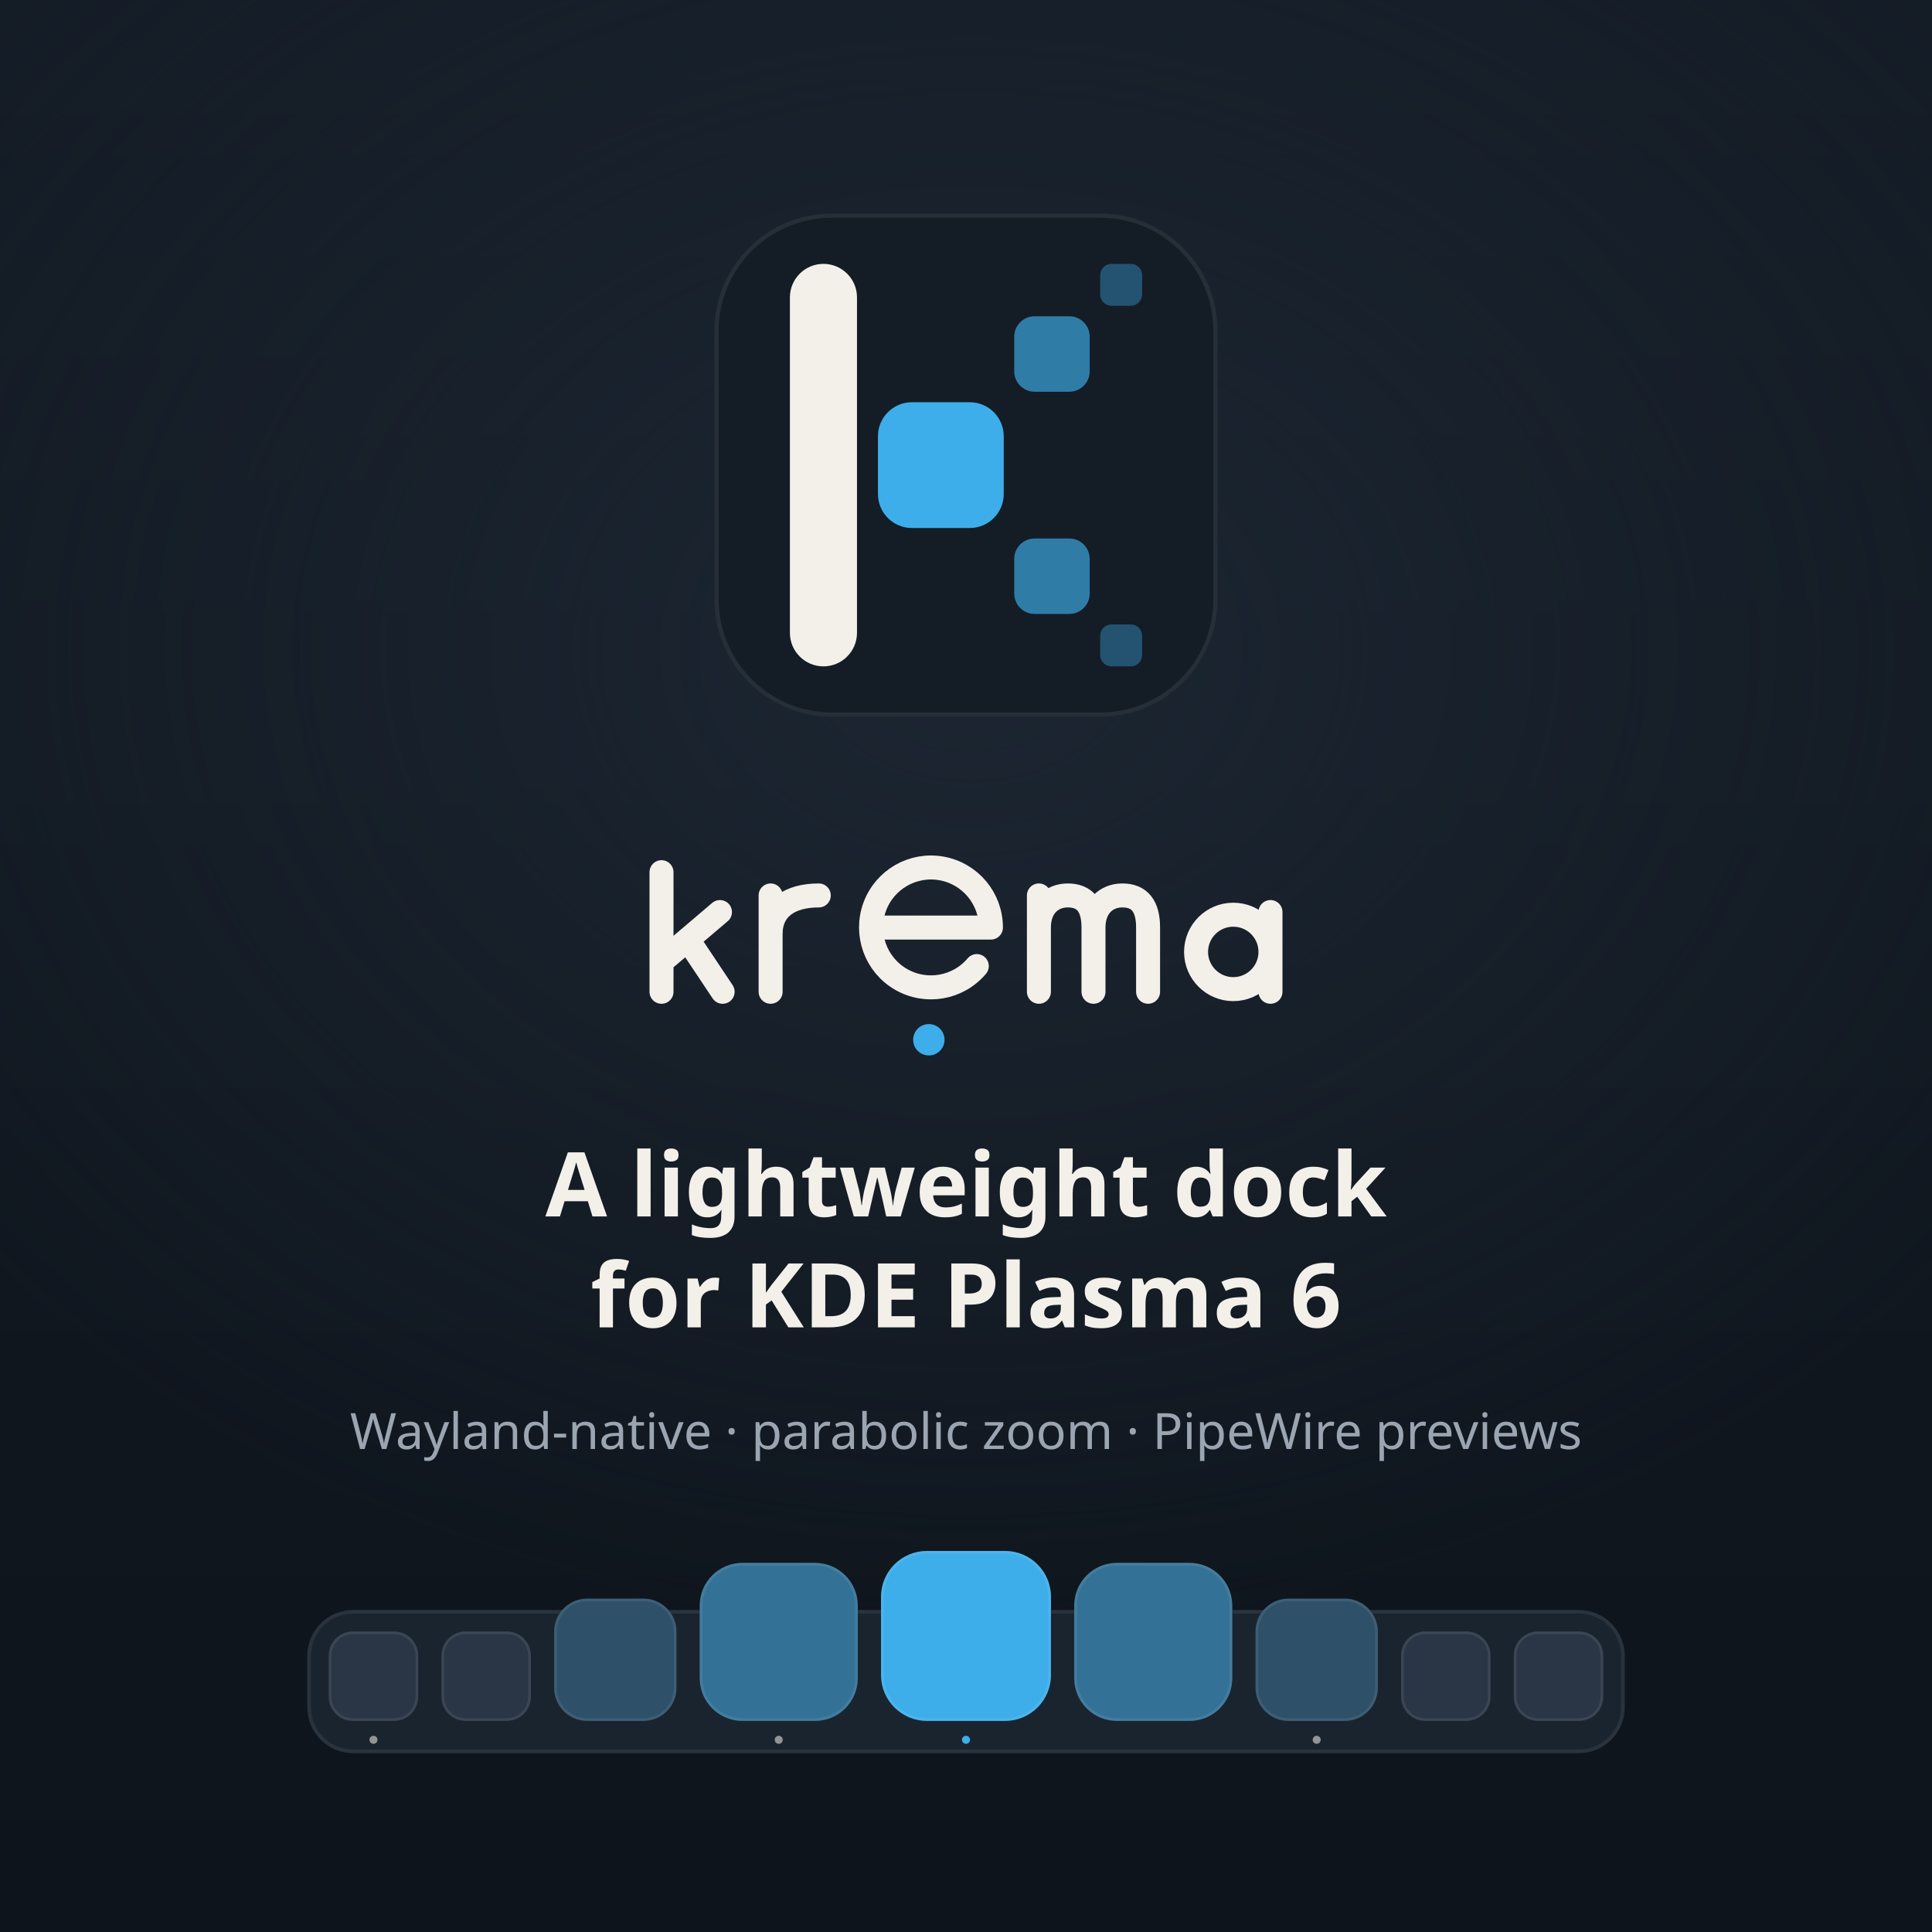
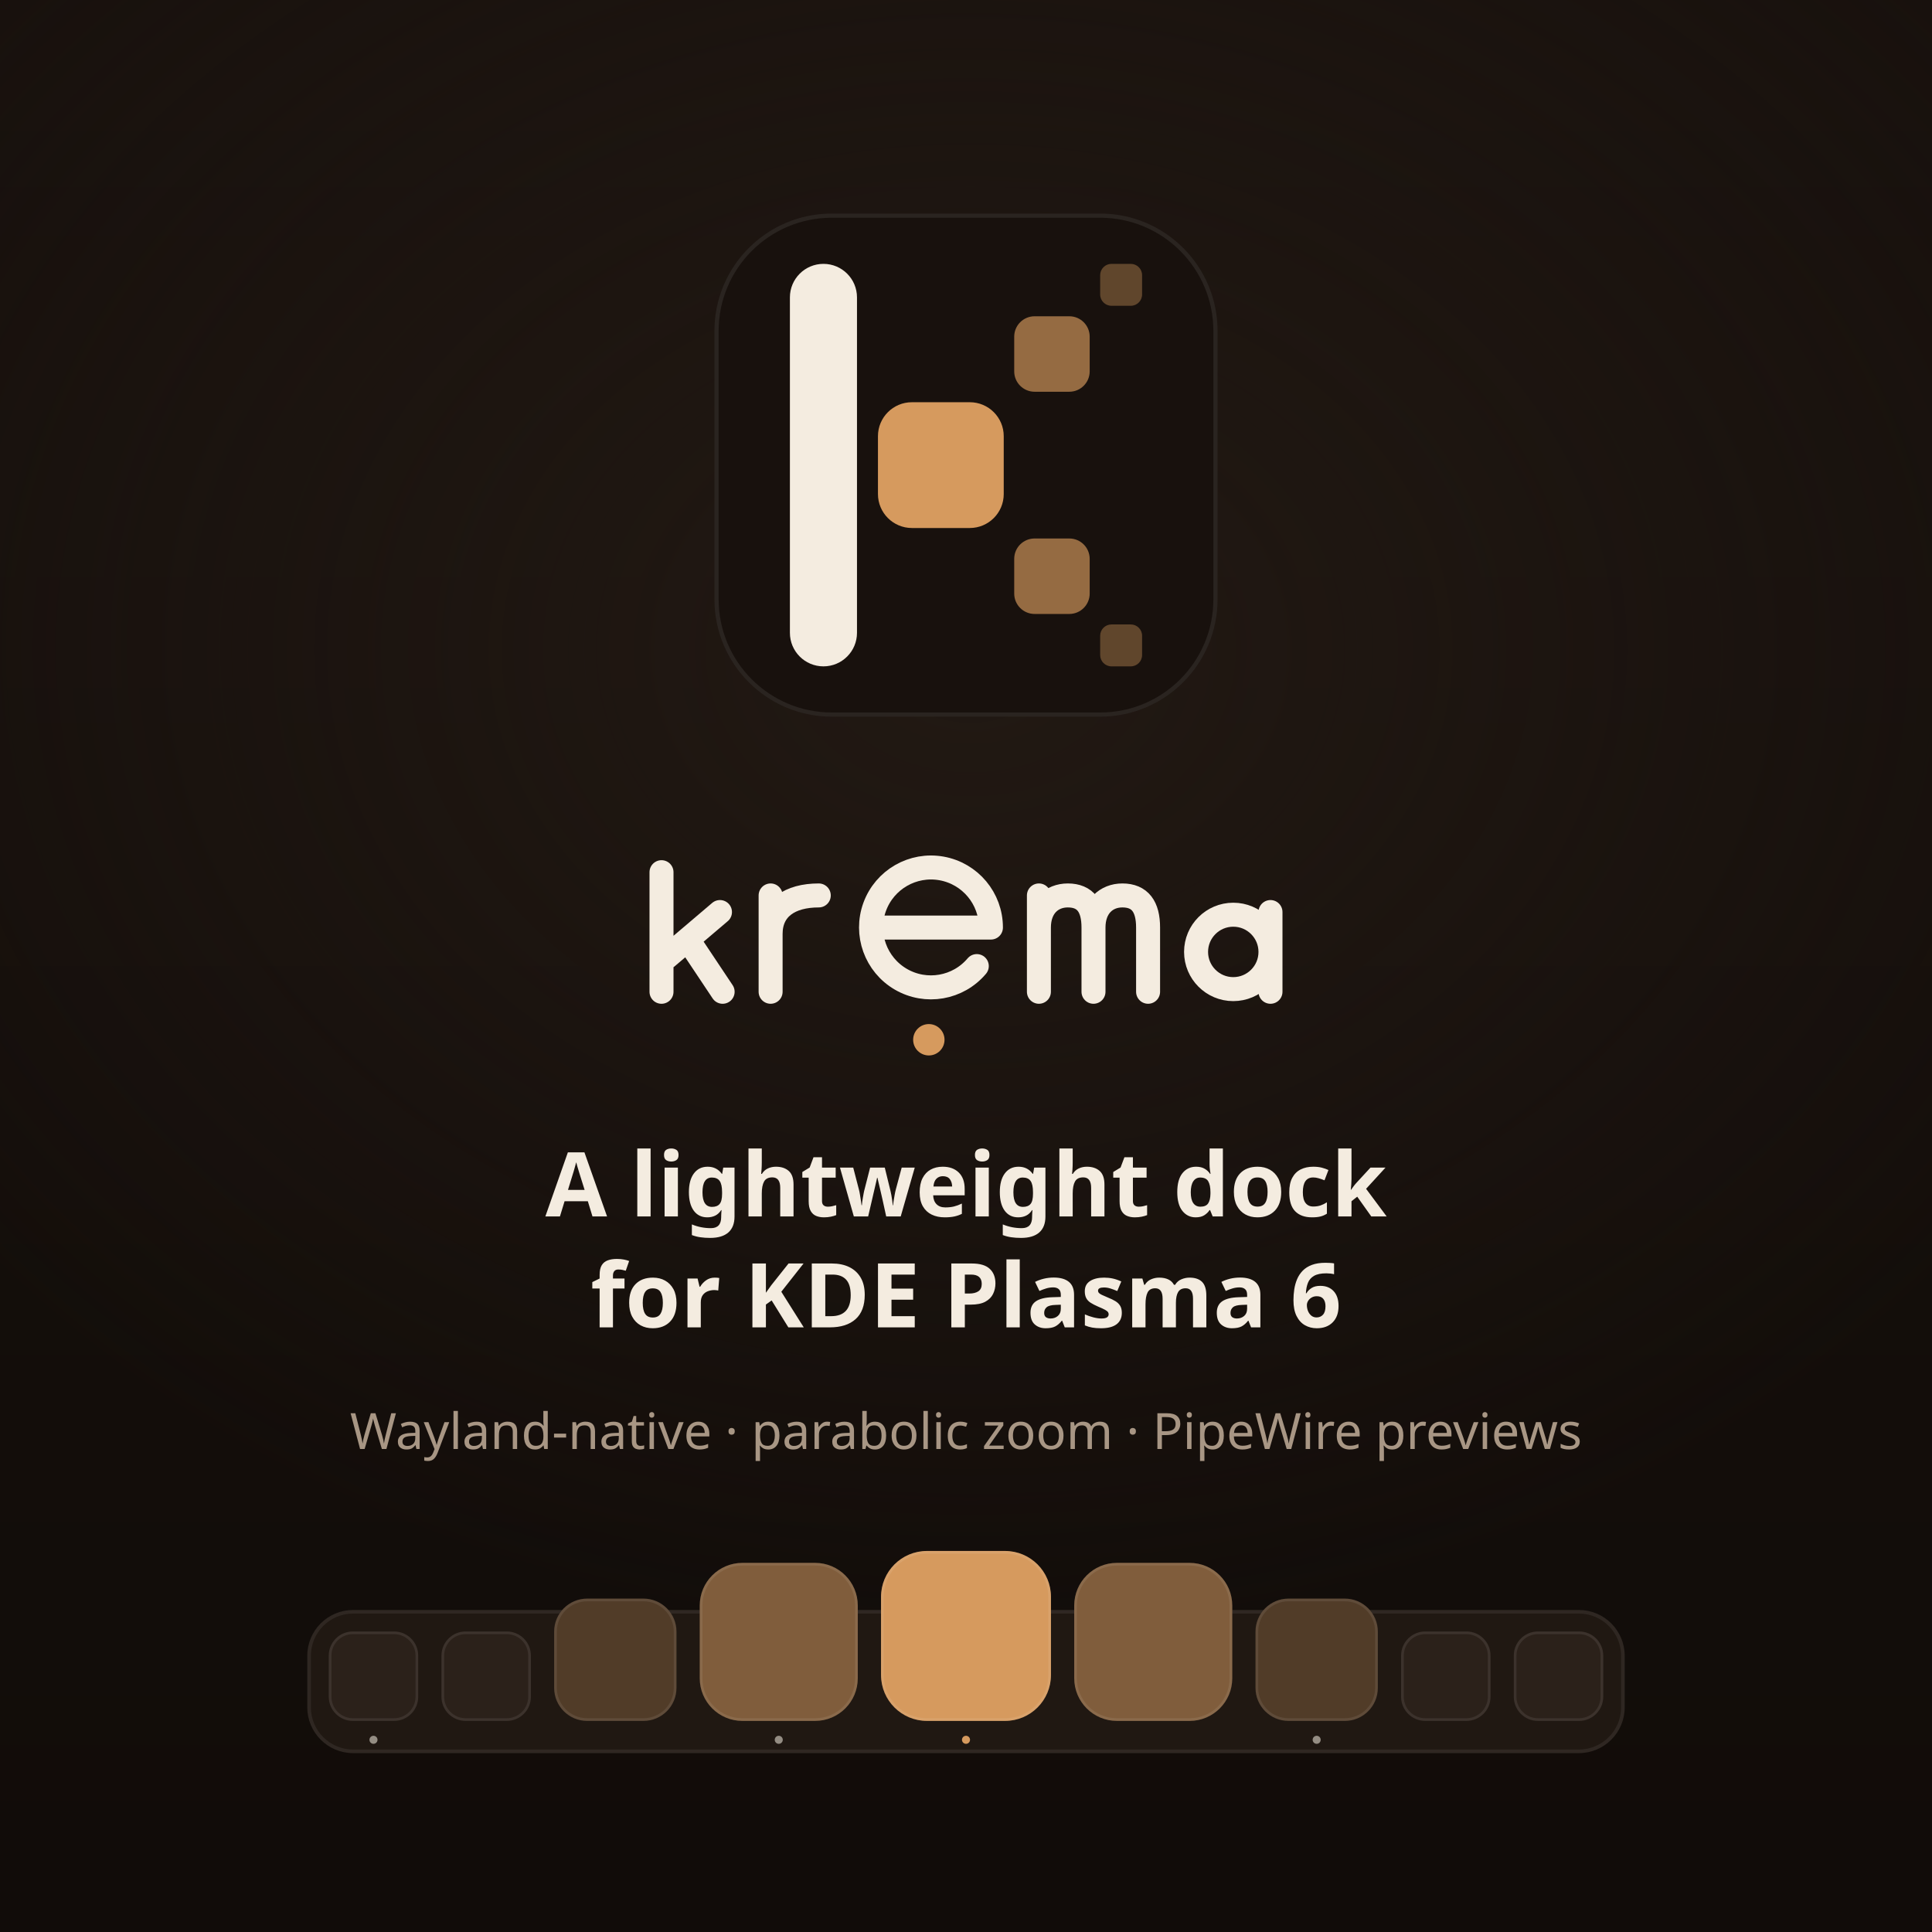
<svg xmlns="http://www.w3.org/2000/svg" width="1080" height="1080" viewBox="0 0 1080 1080" role="img" aria-label="Krema — A lightweight dock for KDE Plasma 6">
  <defs>
    <linearGradient id="bg" x1="0" y1="0" x2="0" y2="1">
-       <stop offset="0" stop-color="#141C26" />
-       <stop offset="1" stop-color="#0E141B" />
+       <stop offset="0" stop-color="#18110D" />
+       <stop offset="1" stop-color="#110C09" />
    </linearGradient>
    <radialGradient id="glow" cx="540" cy="360" r="1" gradientUnits="userSpaceOnUse" gradientTransform="translate(540,360) scale(700,560) translate(-540,-360)">
-       <stop offset="0" stop-color="#1D2733" stop-opacity="0.9" />
-       <stop offset="1" stop-color="#1D2733" stop-opacity="0" />
+       <stop offset="0" stop-color="#231A14" stop-opacity="0.9" />
+       <stop offset="1" stop-color="#231A14" stop-opacity="0" />
    </radialGradient>
    <radialGradient id="accentGlow">
-       <stop offset="0" stop-color="#3DAEE9" stop-opacity="0.22" />
-       <stop offset="1" stop-color="#3DAEE9" stop-opacity="0" />
+       <stop offset="0" stop-color="#D69A5E" stop-opacity="0.22" />
+       <stop offset="1" stop-color="#D69A5E" stop-opacity="0" />
    </radialGradient>
  </defs>
  <rect width="1080" height="1080" fill="url(#bg)" />
  <rect width="1080" height="1080" fill="url(#glow)" />
  <g transform="translate(390,110) scale(1.17188)">
-     <rect x="8" y="8" width="240" height="240" rx="56" fill="#141C26" />
+     <rect x="8" y="8" width="240" height="240" rx="56" fill="#18110D" />
    <rect x="9" y="9" width="238" height="238" rx="55" fill="none" stroke="#FFFFFF" stroke-opacity=".08" stroke-width="2" />
-     <rect x="44" y="32" width="32" height="192" rx="16" fill="#F3F0EA" />
-     <rect x="86" y="98" width="60" height="60" rx="16.2" fill="#3DAEE9" />
-     <rect x="151" y="57" width="36" height="36" rx="9.72" fill="#3DAEE9" opacity="0.66" />
-     <rect x="151" y="163" width="36" height="36" rx="9.72" fill="#3DAEE9" opacity="0.66" />
-     <rect x="192" y="32" width="20" height="20" rx="5.4" fill="#3DAEE9" opacity="0.38" />
-     <rect x="192" y="204" width="20" height="20" rx="5.4" fill="#3DAEE9" opacity="0.38" />
+     <rect x="44" y="32" width="32" height="192" rx="16" fill="#F4ECE0" />
+     <rect x="86" y="98" width="60" height="60" rx="16.2" fill="#D69A5E" />
+     <rect x="151" y="57" width="36" height="36" rx="9.72" fill="#D69A5E" opacity="0.66" />
+     <rect x="151" y="163" width="36" height="36" rx="9.72" fill="#D69A5E" opacity="0.66" />
+     <rect x="192" y="32" width="20" height="20" rx="5.4" fill="#D69A5E" opacity="0.38" />
+     <rect x="192" y="204" width="20" height="20" rx="5.4" fill="#D69A5E" opacity="0.38" />
  </g>
  <svg x="363.08" y="440" width="353.83" height="150" viewBox="0 -10.9 342.98 145.4">
-     <g fill="none" stroke="#F3F0EA" stroke-linecap="round" stroke-linejoin="round">
+     <g fill="none" stroke="#F4ECE0" stroke-linecap="round" stroke-linejoin="round">
      <path transform="translate(6.5,28) scale(0.72)" d="M0,10 V100 M44,40 L4,74 M20,61 L46,100" stroke-width="18.06" />
      <path transform="translate(65.62,13) scale(0.87)" d="M0,40 V100 M0,64 C0,48 12,40 30,40" stroke-width="14.94" />
      <path transform="translate(117.72,-16) scale(1.16)" d="M2,70 H58 A28,28 0 1 0 51.4,88" stroke-width="11.21" />
      <path transform="translate(211,13) scale(0.87)" d="M0,40 V100 M0,60 C0,47 8,40 18,40 C29,40 34,47 34,60 V100 M34,60 C34,47 42,40 52,40 C63,40 68,47 68,60 V100" stroke-width="14.94" />
      <path transform="translate(296.16,28) scale(0.72)" d="M56,40 V100 M56,70 A28,28 0 1 1 0,70 A28,28 0 1 1 56,70" stroke-width="18.06" />
    </g>
-     <circle cx="151.36" cy="126" r="8.5" fill="#3DAEE9" />
+     <circle cx="151.36" cy="126" r="8.5" fill="#D69A5E" />
  </svg>
-   <text x="540" y="680" font-family="Noto Sans" font-size="50" font-weight="600" fill="#F3F0EA" text-anchor="middle">A lightweight dock</text>
-   <text x="540" y="742" font-family="Noto Sans" font-size="50" font-weight="600" fill="#F3F0EA" text-anchor="middle">for KDE Plasma 6</text>
-   <text x="540" y="810" font-family="Noto Sans" font-size="28" font-weight="400" fill="#9AA5B1" text-anchor="middle">Wayland-native · parabolic zoom · PipeWire previews</text>
-   <rect x="171.78" y="900" width="736.43" height="80" rx="25.6" fill="#1D2733" fill-opacity="0.85" />
+   <text x="540" y="680" font-family="Noto Sans" font-size="50" font-weight="600" fill="#F4ECE0" text-anchor="middle">A lightweight dock</text>
+   <text x="540" y="742" font-family="Noto Sans" font-size="50" font-weight="600" fill="#F4ECE0" text-anchor="middle">for KDE Plasma 6</text>
+   <text x="540" y="810" font-family="Noto Sans" font-size="28" font-weight="400" fill="#A89684" text-anchor="middle">Wayland-native · parabolic zoom · PipeWire previews</text>
+   <rect x="171.78" y="900" width="736.43" height="80" rx="25.6" fill="#231A14" fill-opacity="0.85" />
  <rect x="172.78" y="901" width="734.43" height="78" rx="24.6" fill="none" stroke="#FFFFFF" stroke-opacity="0.07" stroke-width="2" />
-   <rect x="183.78" y="912" width="50" height="50" rx="13.5" fill="#2A3645" />
+   <rect x="183.78" y="912" width="50" height="50" rx="13.5" fill="#2B211A" />
  <rect x="184.53" y="912.75" width="48.5" height="48.5" rx="12.75" fill="none" stroke="#FFFFFF" stroke-opacity="0.08" stroke-width="1.5" />
-   <circle cx="208.78" cy="972.56" r="2.25" fill="#F3F0EA" fill-opacity="0.55" />
-   <rect x="246.78" y="912" width="50" height="50" rx="13.5" fill="#2A3645" />
+   <circle cx="208.78" cy="972.56" r="2.25" fill="#F4ECE0" fill-opacity="0.55" />
+   <rect x="246.78" y="912" width="50" height="50" rx="13.5" fill="#2B211A" />
  <rect x="247.53" y="912.75" width="48.5" height="48.5" rx="12.75" fill="none" stroke="#FFFFFF" stroke-opacity="0.08" stroke-width="1.5" />
-   <rect x="309.78" y="893.63" width="68.37" height="68.37" rx="18.46" fill="#2A3645" />
-   <rect x="309.78" y="893.63" width="68.37" height="68.37" rx="18.46" fill="#3DAEE9" fill-opacity="0.22" />
+   <rect x="309.78" y="893.63" width="68.37" height="68.37" rx="18.46" fill="#2B211A" />
+   <rect x="309.78" y="893.63" width="68.37" height="68.37" rx="18.46" fill="#D69A5E" fill-opacity="0.22" />
  <rect x="310.53" y="894.38" width="66.87" height="66.87" rx="17.71" fill="none" stroke="#FFFFFF" stroke-opacity="0.08" stroke-width="1.5" />
-   <rect x="391.16" y="873.66" width="88.34" height="88.34" rx="23.85" fill="#2A3645" />
-   <rect x="391.16" y="873.66" width="88.34" height="88.34" rx="23.85" fill="#3DAEE9" fill-opacity="0.5" />
+   <rect x="391.16" y="873.66" width="88.34" height="88.34" rx="23.85" fill="#2B211A" />
+   <rect x="391.16" y="873.66" width="88.34" height="88.34" rx="23.85" fill="#D69A5E" fill-opacity="0.5" />
  <rect x="391.91" y="874.41" width="86.84" height="86.84" rx="23.1" fill="none" stroke="#FFFFFF" stroke-opacity="0.08" stroke-width="1.5" />
-   <circle cx="435.33" cy="972.56" r="2.25" fill="#F3F0EA" fill-opacity="0.55" />
-   <rect x="492.5" y="867" width="95" height="95" rx="25.65" fill="#2A3645" />
-   <rect x="492.5" y="867" width="95" height="95" rx="25.65" fill="#3DAEE9" fill-opacity="1" />
+   <circle cx="435.33" cy="972.56" r="2.25" fill="#F4ECE0" fill-opacity="0.55" />
+   <rect x="492.5" y="867" width="95" height="95" rx="25.65" fill="#2B211A" />
+   <rect x="492.5" y="867" width="95" height="95" rx="25.65" fill="#D69A5E" fill-opacity="1" />
  <rect x="493.25" y="867.75" width="93.5" height="93.5" rx="24.9" fill="none" stroke="#FFFFFF" stroke-opacity="0.08" stroke-width="1.5" />
-   <circle cx="540" cy="972.56" r="2.25" fill="#3DAEE9" />
-   <rect x="600.5" y="873.66" width="88.34" height="88.34" rx="23.85" fill="#2A3645" />
-   <rect x="600.5" y="873.66" width="88.34" height="88.34" rx="23.85" fill="#3DAEE9" fill-opacity="0.5" />
+   <circle cx="540" cy="972.56" r="2.25" fill="#D69A5E" />
+   <rect x="600.5" y="873.66" width="88.34" height="88.34" rx="23.85" fill="#2B211A" />
+   <rect x="600.5" y="873.66" width="88.34" height="88.34" rx="23.85" fill="#D69A5E" fill-opacity="0.5" />
  <rect x="601.25" y="874.41" width="86.84" height="86.84" rx="23.1" fill="none" stroke="#FFFFFF" stroke-opacity="0.08" stroke-width="1.5" />
-   <rect x="701.84" y="893.63" width="68.37" height="68.37" rx="18.46" fill="#2A3645" />
-   <rect x="701.84" y="893.63" width="68.37" height="68.37" rx="18.46" fill="#3DAEE9" fill-opacity="0.22" />
+   <rect x="701.84" y="893.63" width="68.37" height="68.37" rx="18.46" fill="#2B211A" />
+   <rect x="701.84" y="893.63" width="68.37" height="68.37" rx="18.46" fill="#D69A5E" fill-opacity="0.22" />
  <rect x="702.59" y="894.38" width="66.87" height="66.87" rx="17.71" fill="none" stroke="#FFFFFF" stroke-opacity="0.08" stroke-width="1.5" />
-   <circle cx="736.03" cy="972.56" r="2.25" fill="#F3F0EA" fill-opacity="0.55" />
-   <rect x="783.22" y="912" width="50" height="50" rx="13.5" fill="#2A3645" />
+   <circle cx="736.03" cy="972.56" r="2.25" fill="#F4ECE0" fill-opacity="0.55" />
+   <rect x="783.22" y="912" width="50" height="50" rx="13.5" fill="#2B211A" />
  <rect x="783.97" y="912.75" width="48.5" height="48.5" rx="12.75" fill="none" stroke="#FFFFFF" stroke-opacity="0.08" stroke-width="1.5" />
-   <rect x="846.22" y="912" width="50" height="50" rx="13.5" fill="#2A3645" />
+   <rect x="846.22" y="912" width="50" height="50" rx="13.5" fill="#2B211A" />
  <rect x="846.97" y="912.75" width="48.5" height="48.5" rx="12.75" fill="none" stroke="#FFFFFF" stroke-opacity="0.08" stroke-width="1.5" />
</svg>
